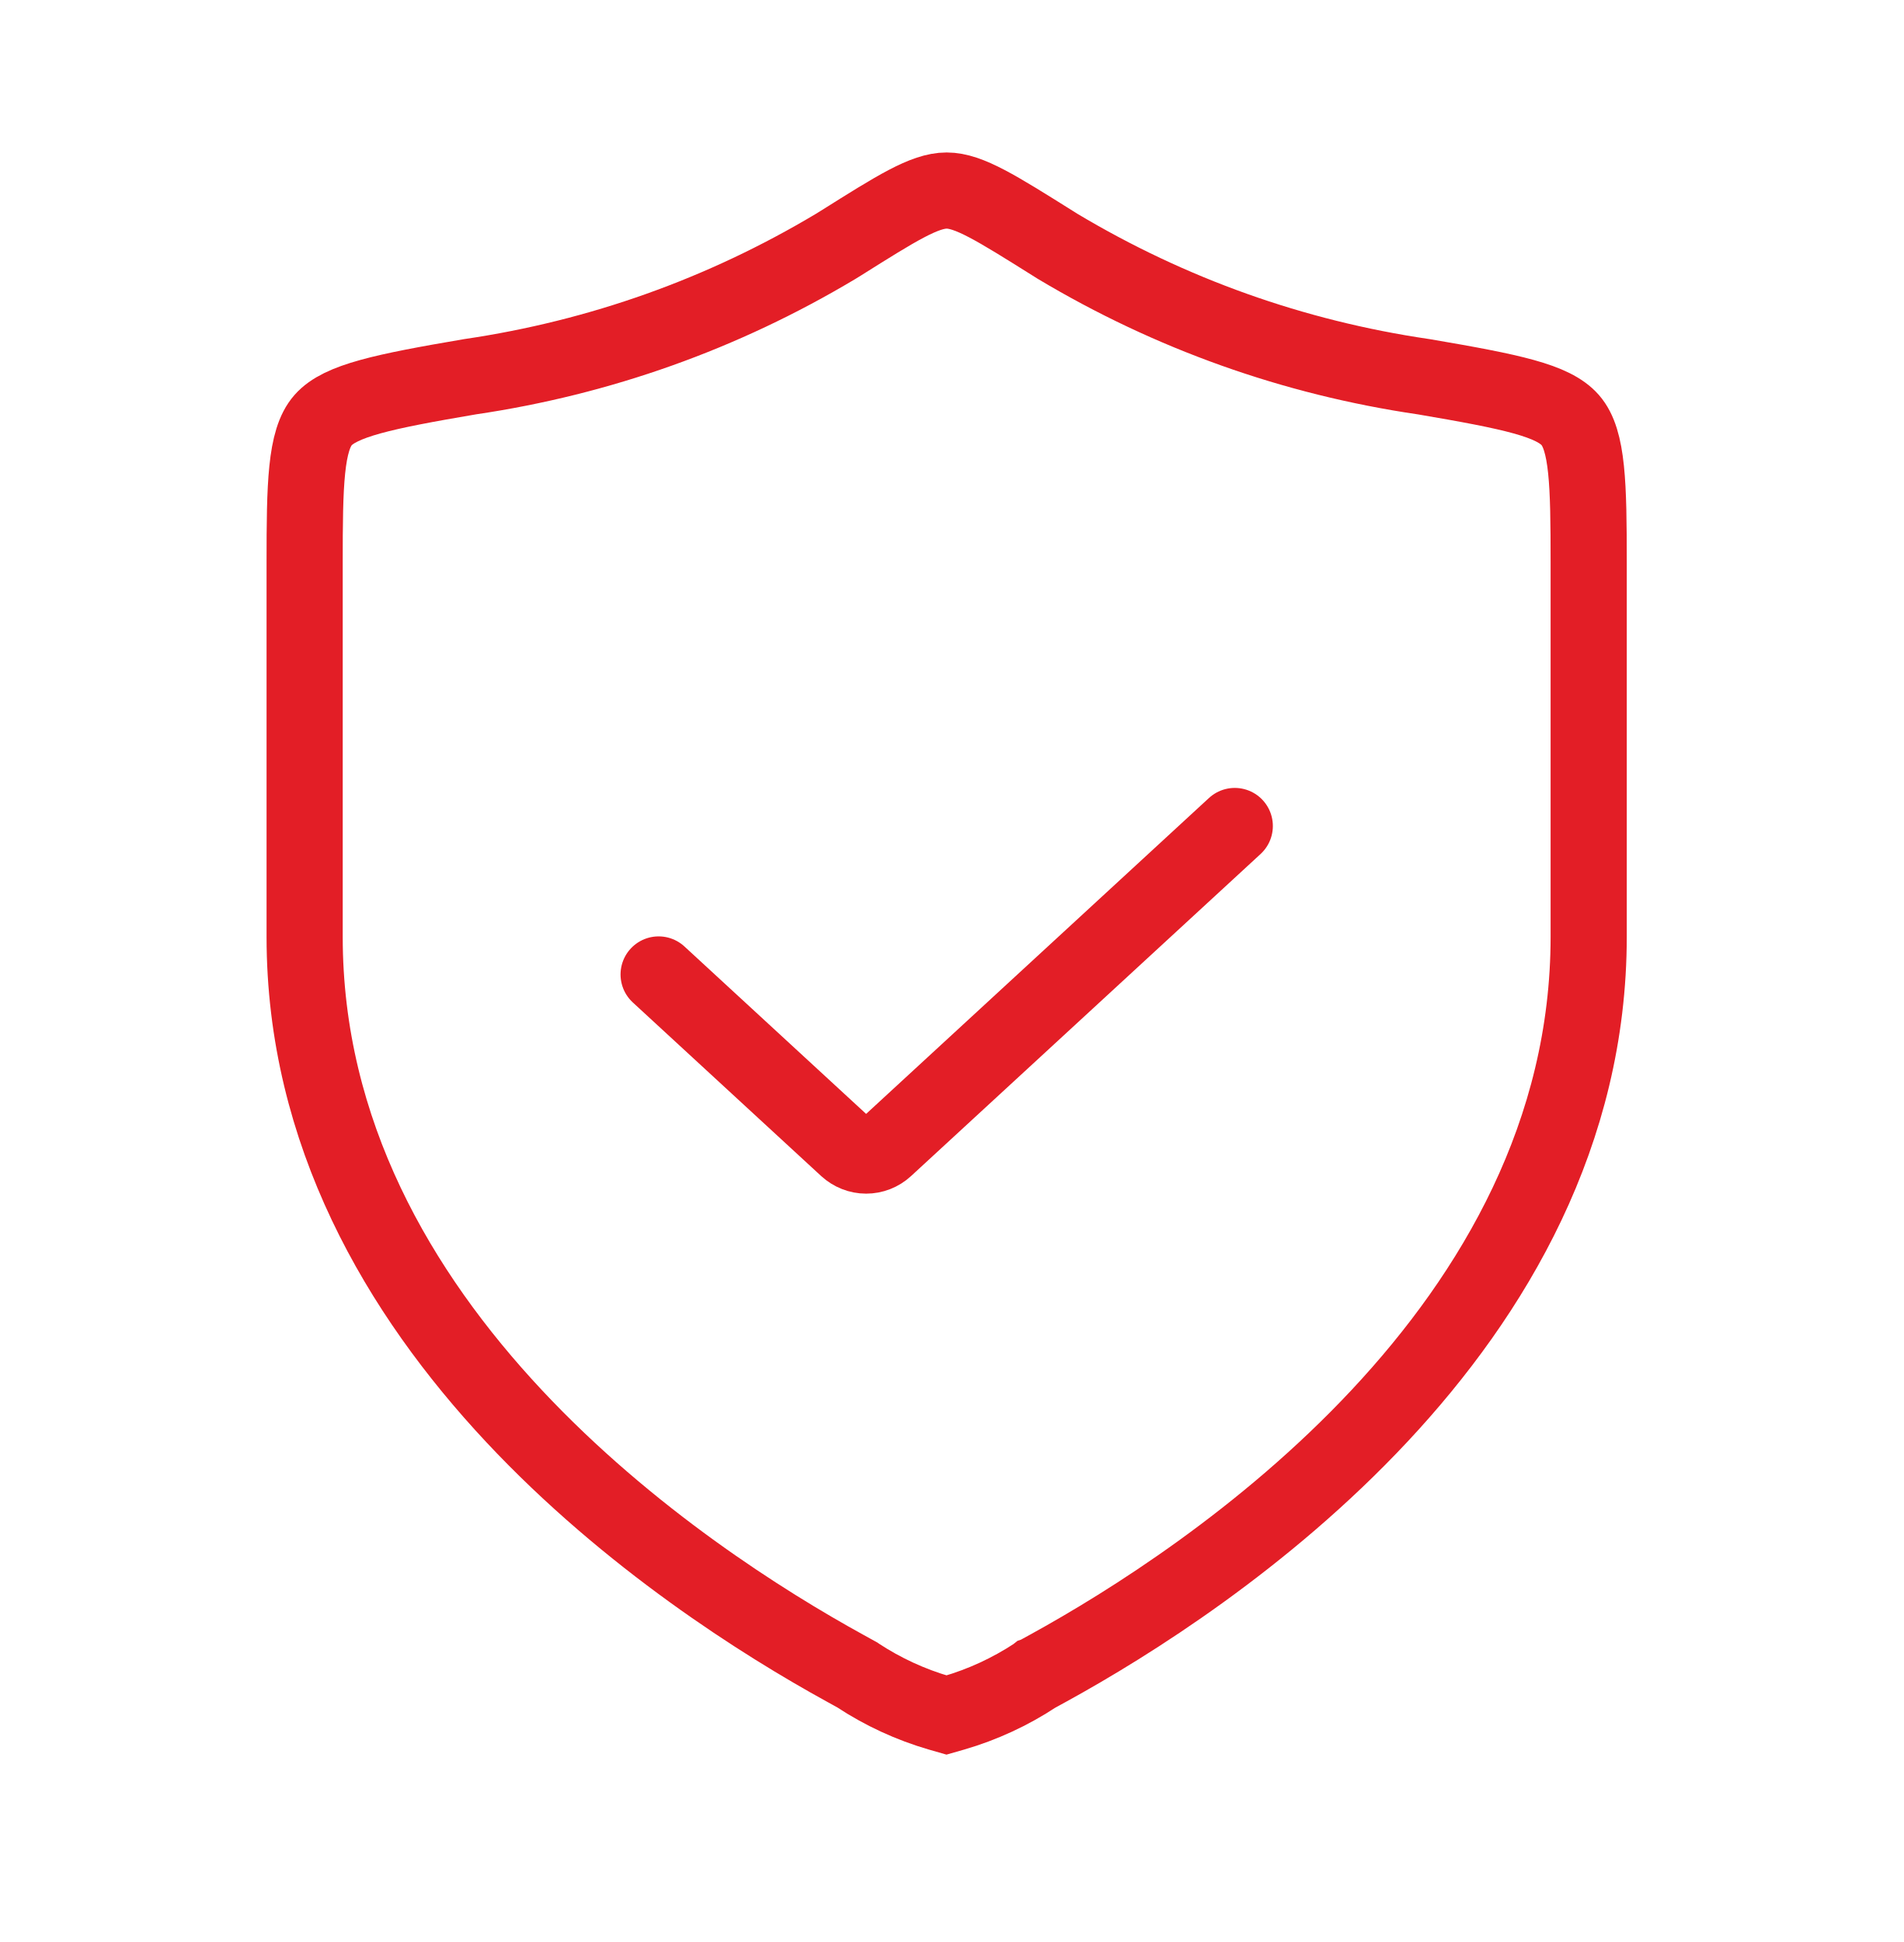
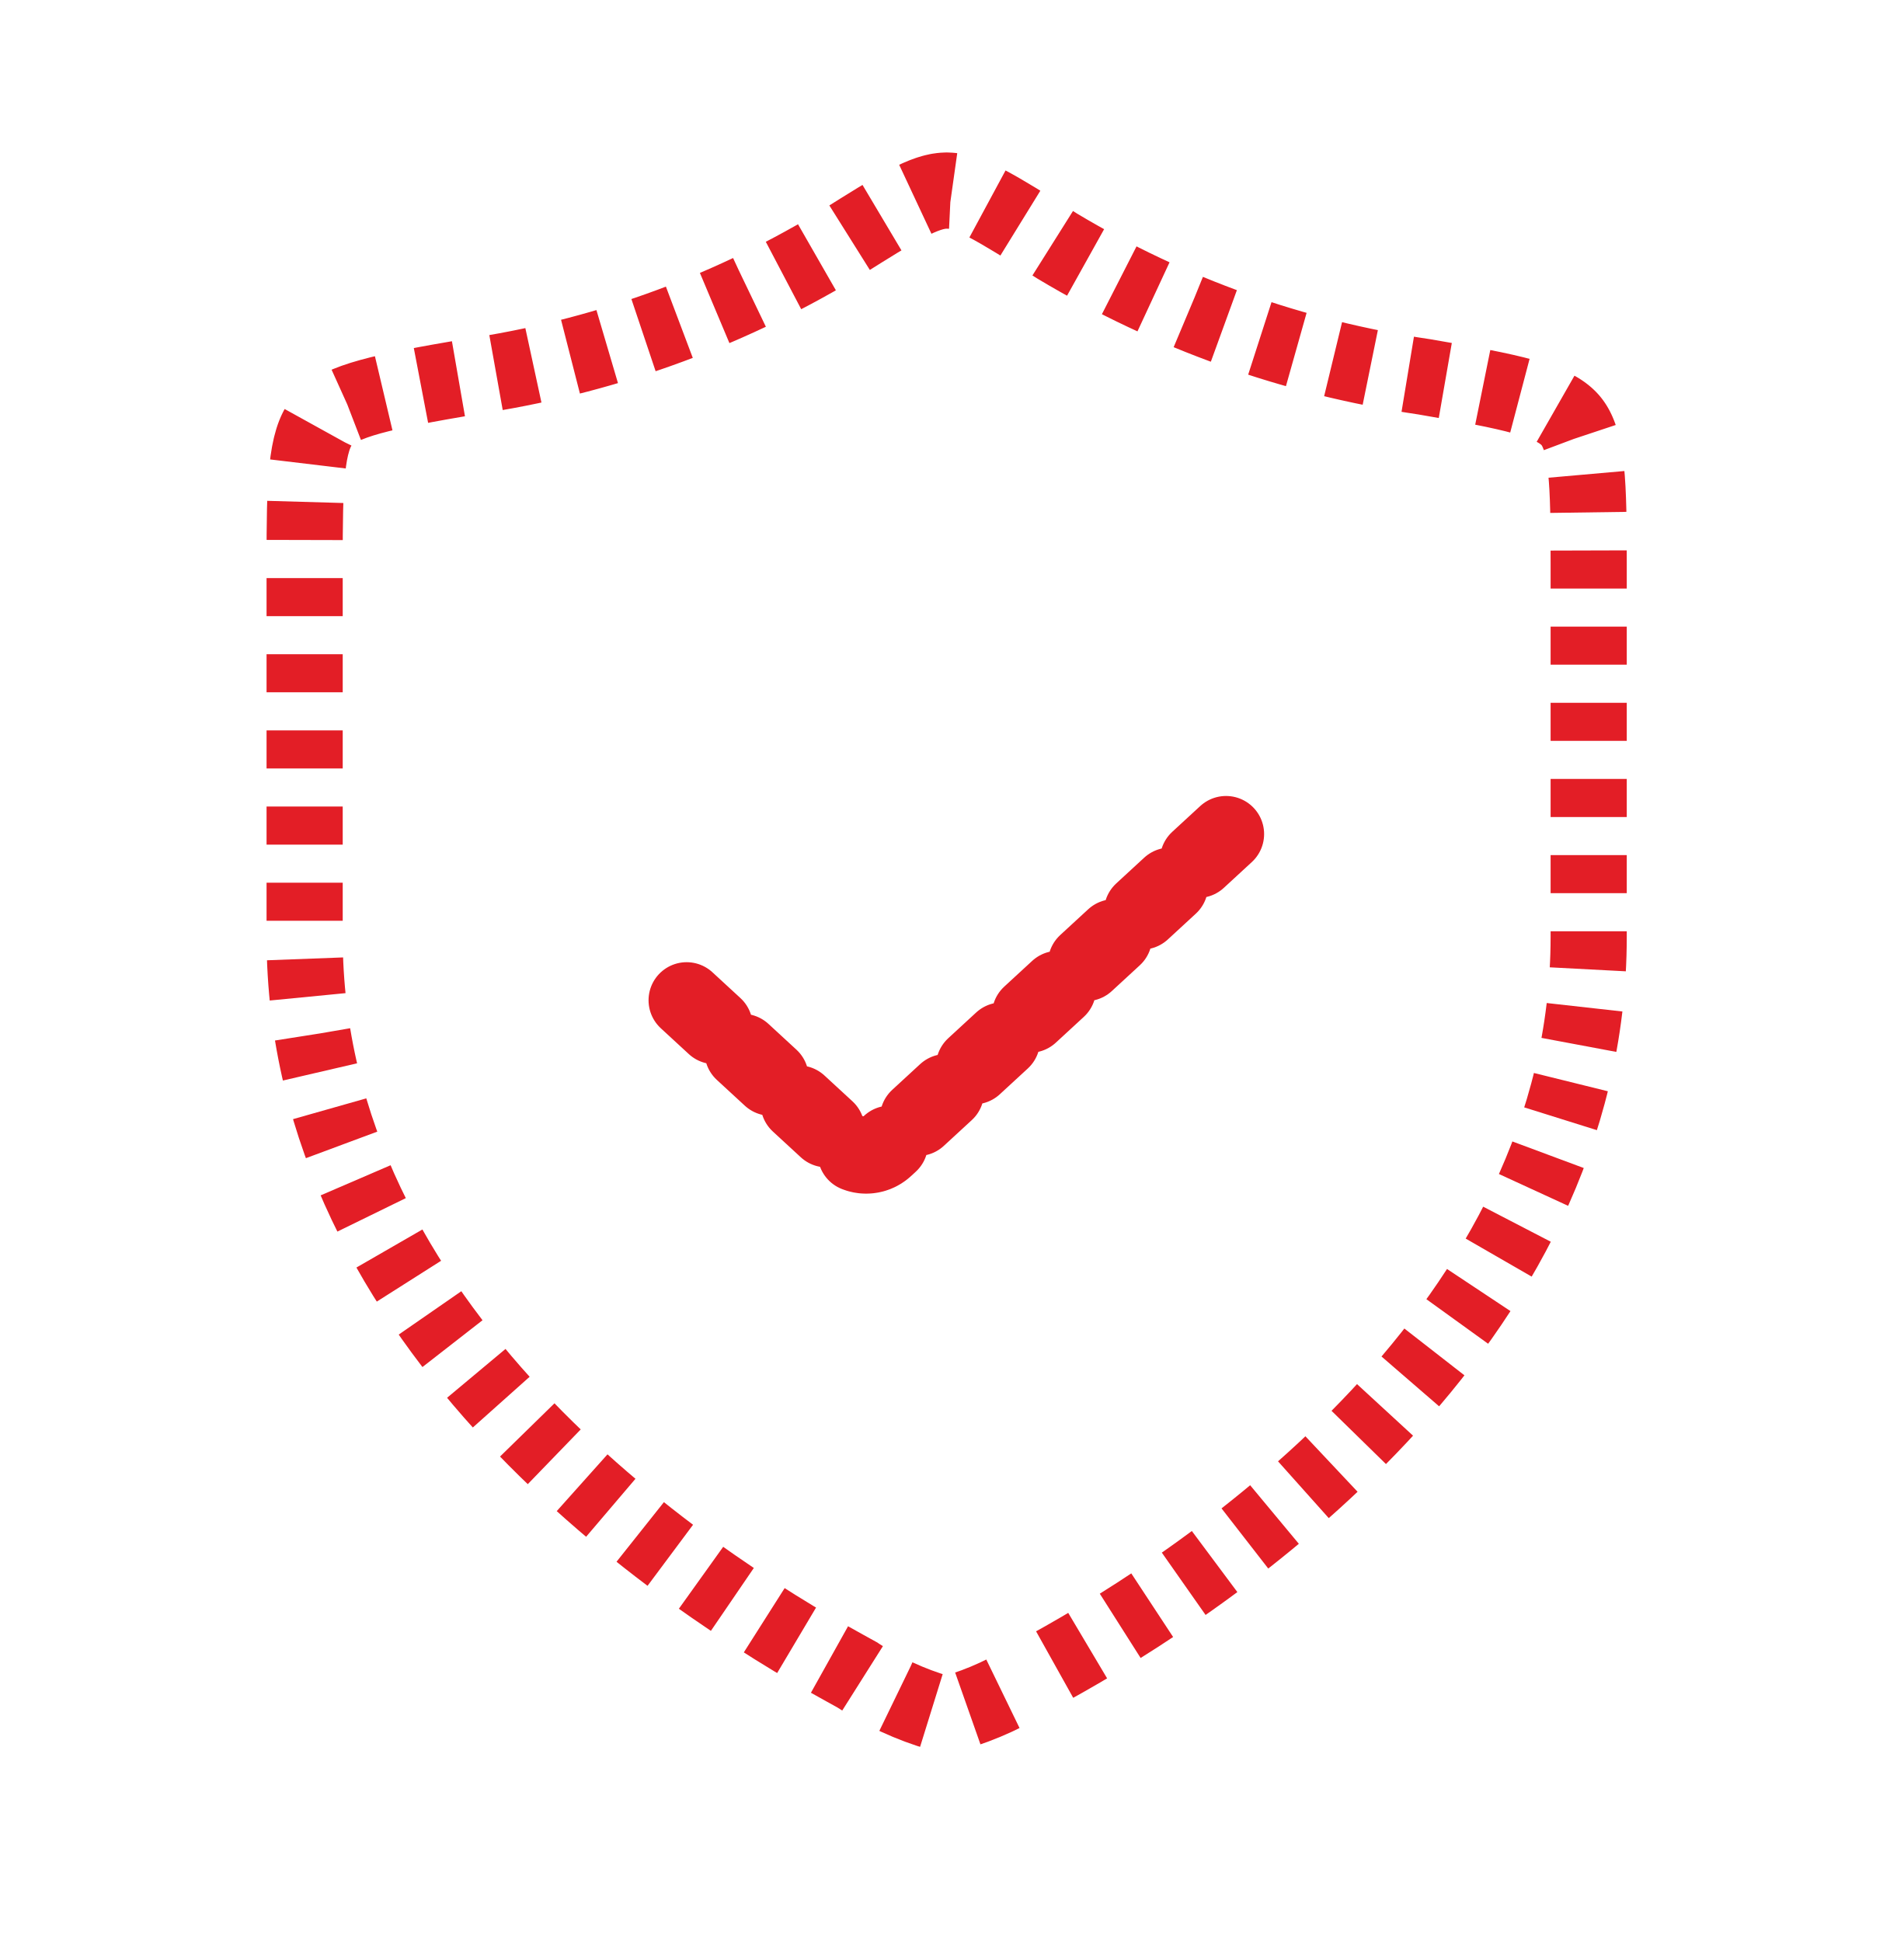
<svg xmlns="http://www.w3.org/2000/svg" width="50" height="51" viewBox="0 0 50 51" fill="none">
-   <path d="M27.204 43.984L27.194 43.992C26.529 44.429 25.804 44.765 25.038 44.987L24.856 45.039L24.675 44.987C23.909 44.765 23.183 44.429 22.519 43.992L22.508 43.984L22.189 43.808C17.923 41.462 8 34.892 8 24.603V14.77C8 12.734 8.022 11.557 8.485 11.033C8.935 10.522 10.062 10.282 12.342 9.894C15.756 9.391 18.982 8.241 21.939 6.474L22.08 6.387C23.545 5.466 24.279 5.004 24.86 5.004C25.441 5.004 26.174 5.466 27.64 6.385L27.772 6.468C30.734 8.239 33.966 9.391 37.375 9.892L37.396 9.895C39.718 10.291 40.783 10.518 41.235 11.031C41.696 11.556 41.72 12.732 41.72 14.767V24.6C41.72 34.896 31.797 41.462 27.531 43.806L27.21 43.982L27.204 43.984Z" stroke="#E31E26" stroke-width="2" />
-   <path d="M17.296 25.591L22.244 30.151C22.382 30.276 22.56 30.347 22.745 30.347C22.93 30.347 23.108 30.278 23.246 30.151L32.426 21.692" stroke="#E31E26" stroke-width="2" stroke-linecap="round" />
+   <style>
+     @keyframes sk {
+       0%    { stroke-dashoffset: 1; }
+       25%   { stroke-dashoffset: 0; }
+       78%   { stroke-dashoffset: 0; }
+       78.01%{ stroke-dashoffset: 1; }
+       100%  { stroke-dashoffset: 1; }
+     }
+     path {
+       stroke-dasharray: 1;
+       stroke-dashoffset: 1;
+       animation: sk 4s ease-in-out infinite;
+     }
+     .p1 { animation-delay: 0s; }
+     .p2 { animation-delay: 0.4s; }
+     @media (prefers-reduced-motion: reduce) {
+       path { animation-duration: 0.01s; }
+     }
+   </style>
+   <path class="p1" pathLength="1" d="M27.204 43.984L27.194 43.992C26.529 44.429 25.804 44.765 25.038 44.987L24.856 45.039L24.675 44.987C23.909 44.765 23.183 44.429 22.519 43.992L22.508 43.984L22.189 43.808C17.923 41.462 8 34.892 8 24.603V14.77C8 12.734 8.022 11.557 8.485 11.033C8.935 10.522 10.062 10.282 12.342 9.894C15.756 9.391 18.982 8.241 21.939 6.474L22.08 6.387C23.545 5.466 24.279 5.004 24.86 5.004C25.441 5.004 26.174 5.466 27.64 6.385L27.772 6.468C30.734 8.239 33.966 9.391 37.375 9.892L37.396 9.895C39.718 10.291 40.783 10.518 41.235 11.031C41.696 11.556 41.72 12.732 41.72 14.767V24.6C41.72 34.896 31.797 41.462 27.531 43.806L27.21 43.982L27.204 43.984Z" stroke="#E31E26" stroke-width="2" />
+   <path class="p2" pathLength="1" d="M17.296 25.591L22.244 30.151C22.382 30.276 22.56 30.347 22.745 30.347C22.93 30.347 23.108 30.278 23.246 30.151L32.426 21.692" stroke="#E31E26" stroke-width="2" stroke-linecap="round" />
</svg>
